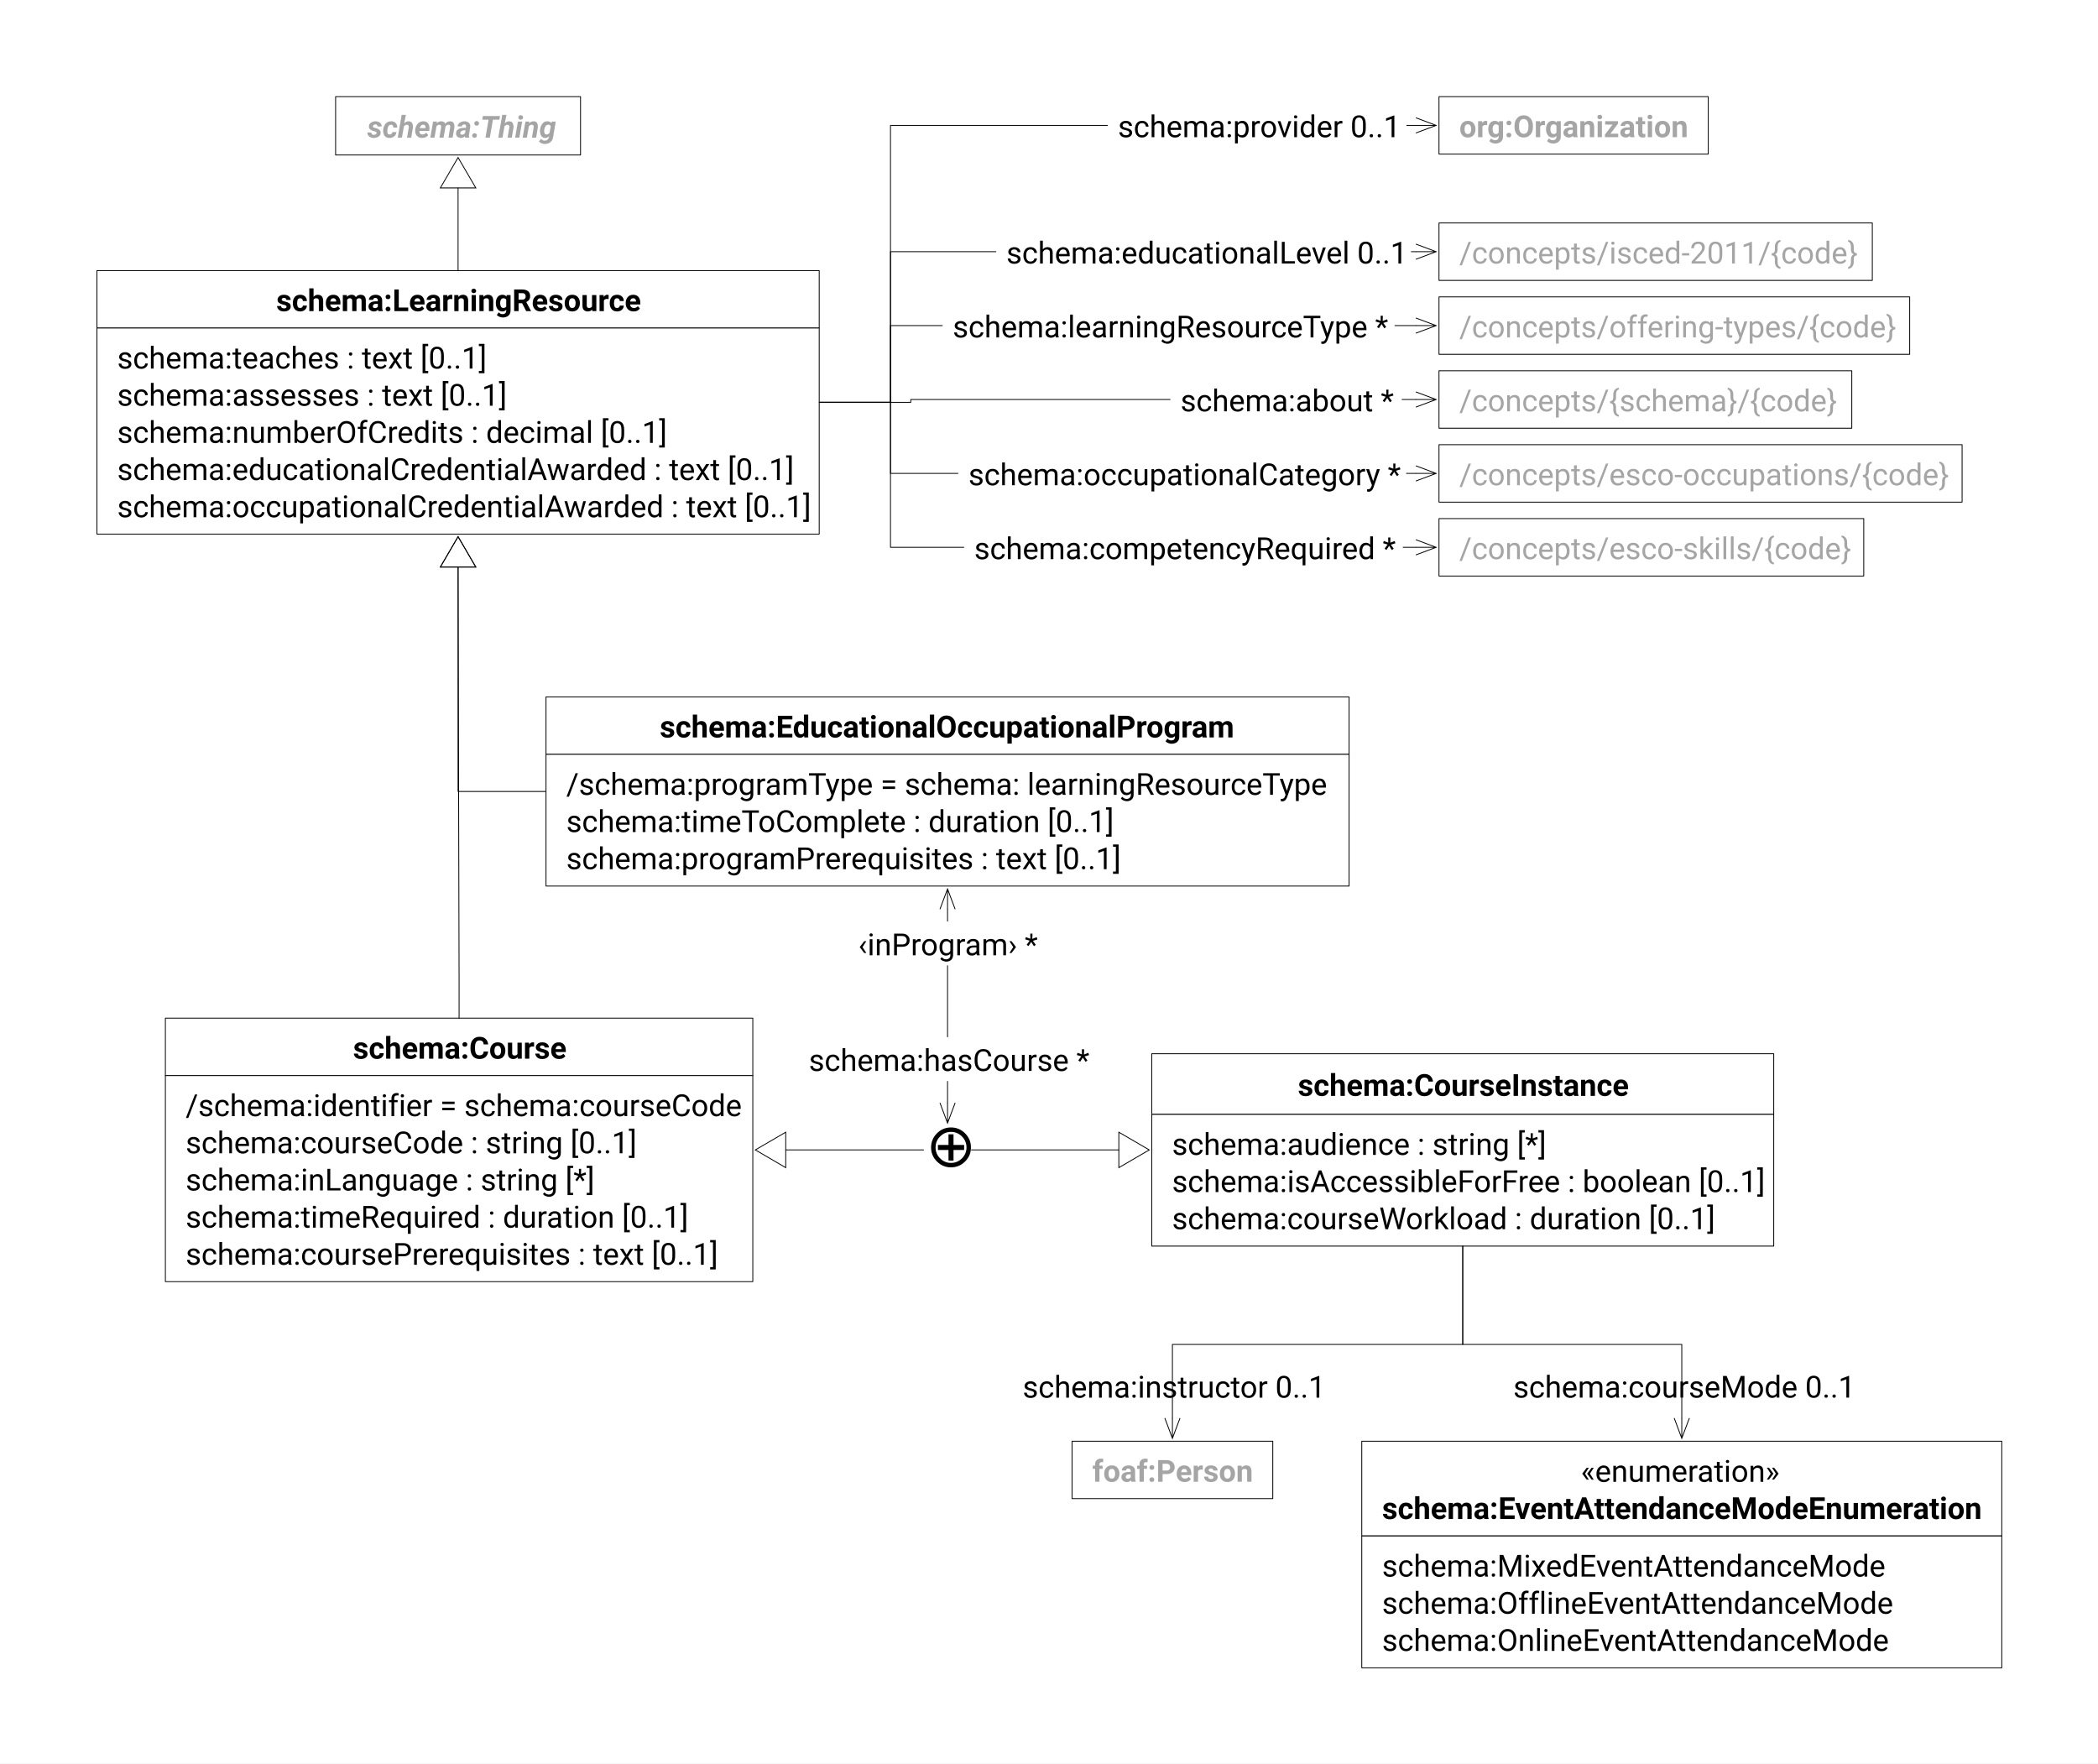
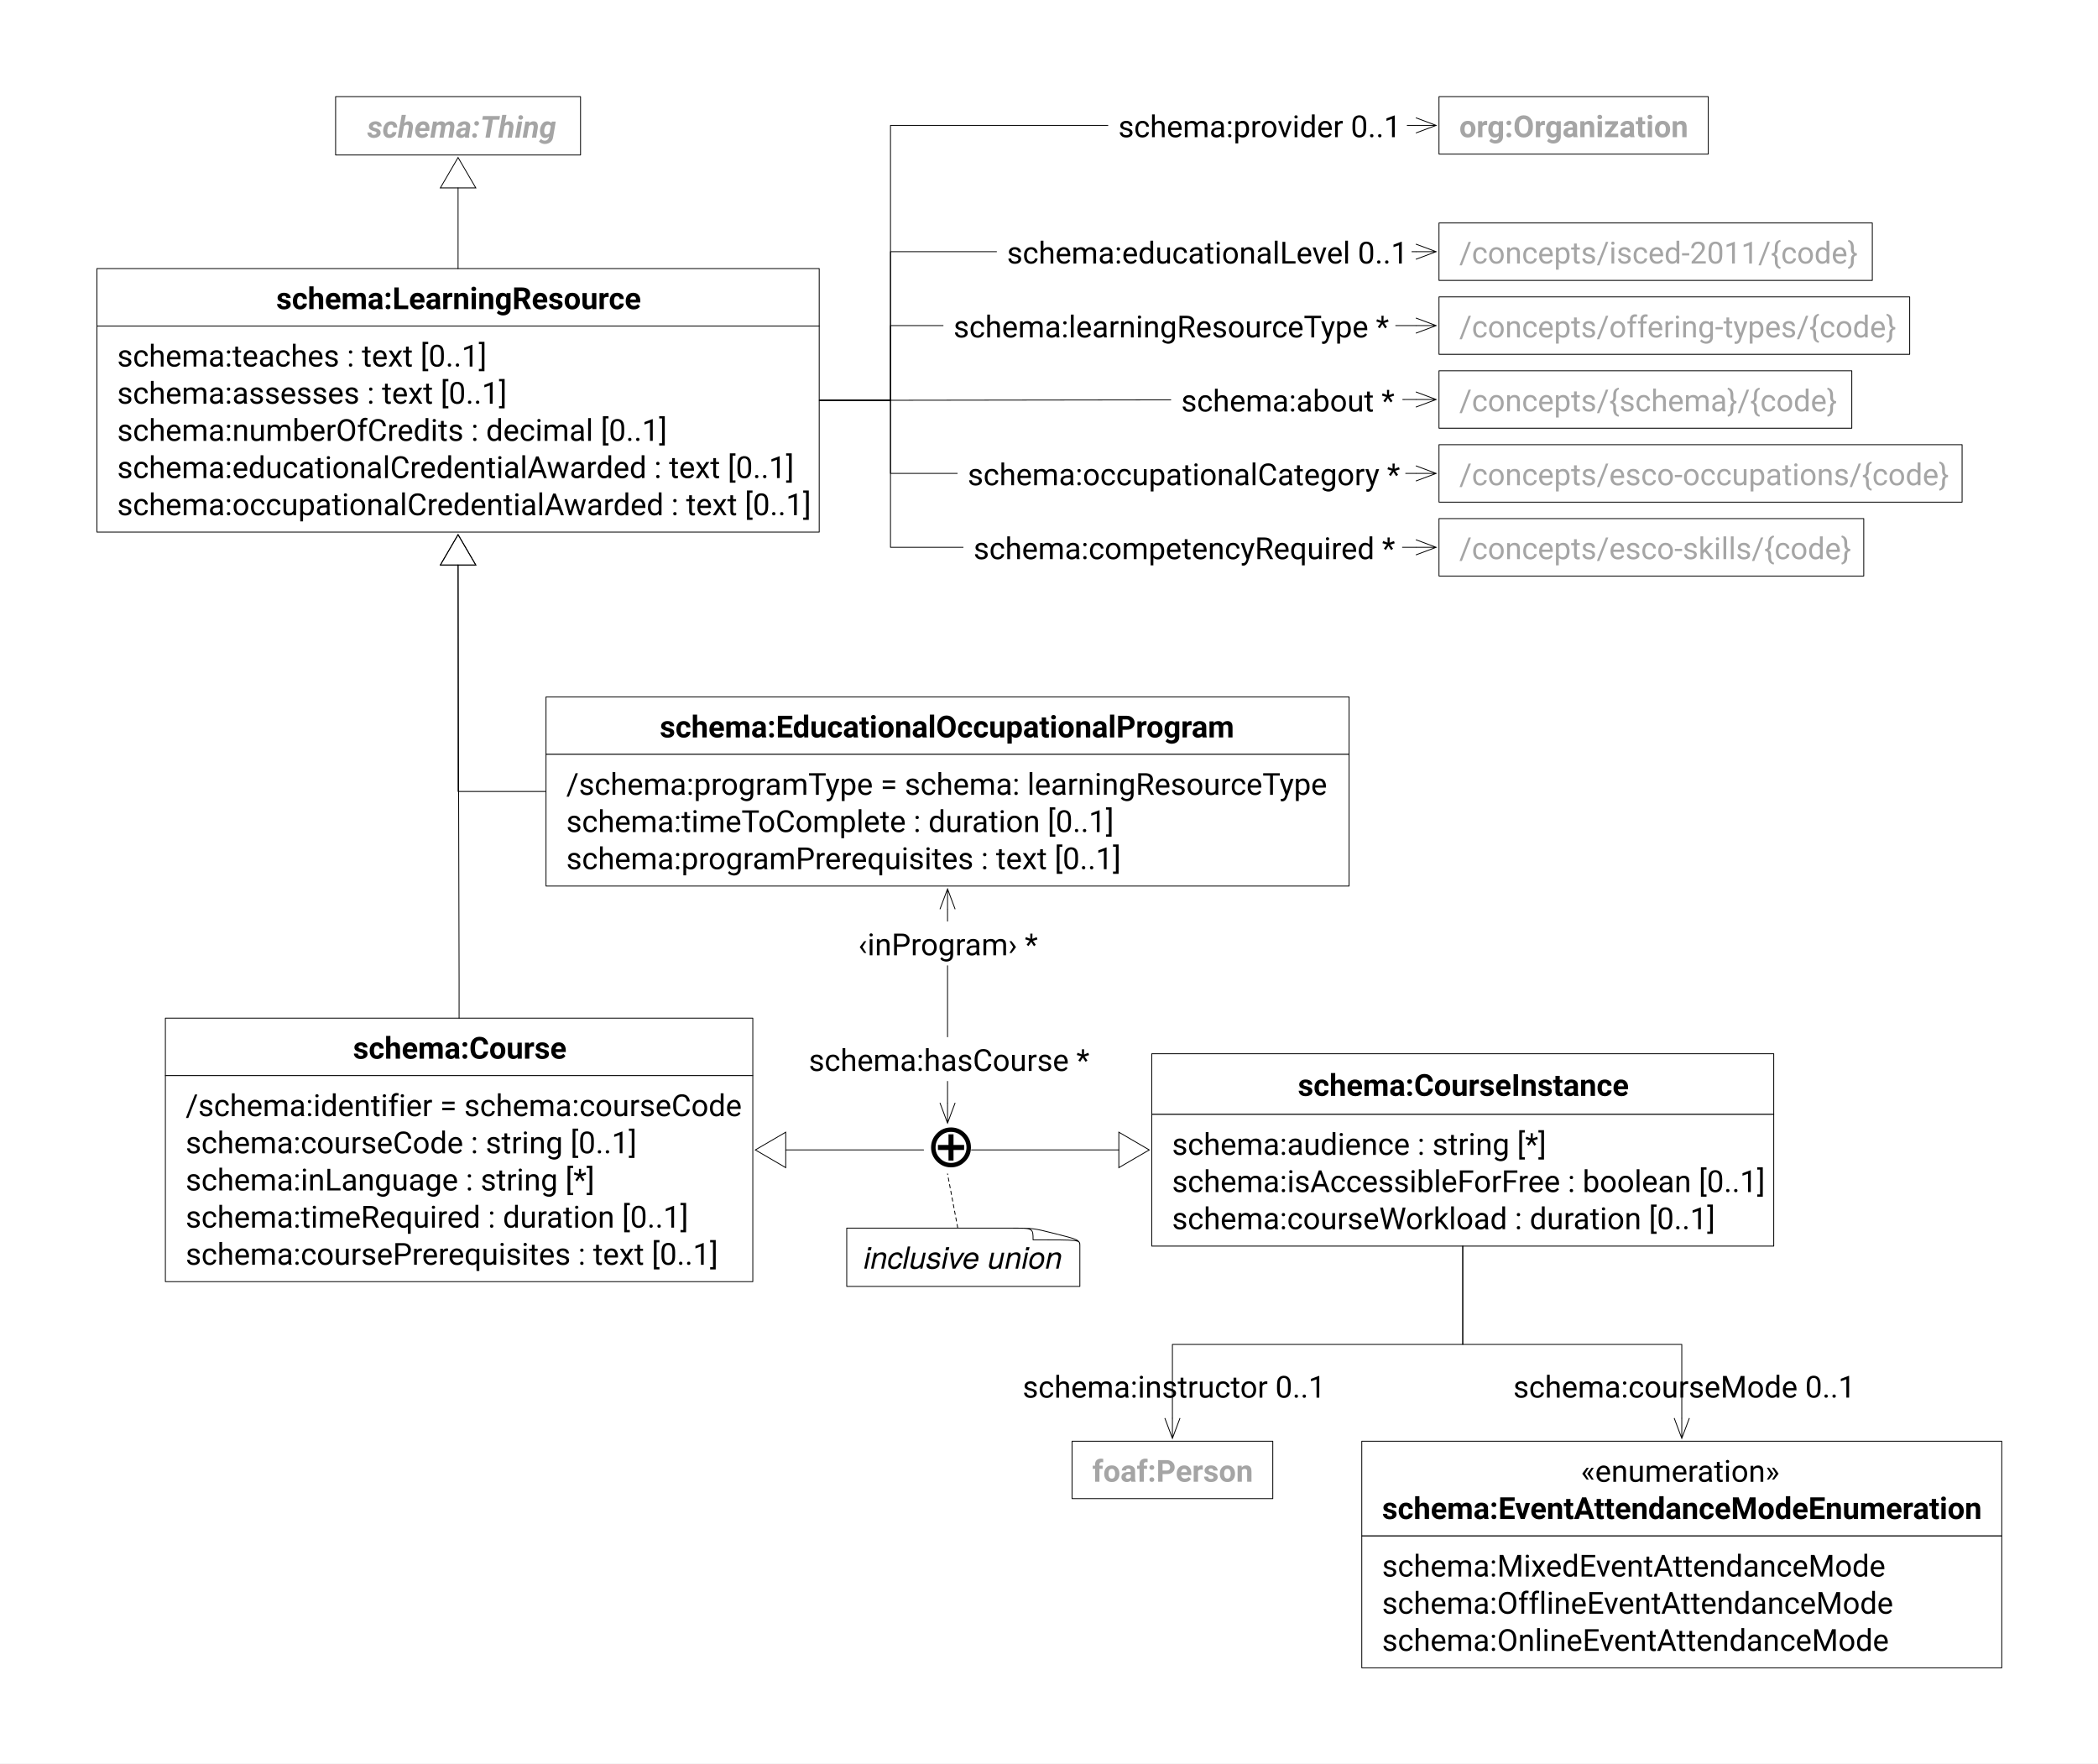
<svg xmlns="http://www.w3.org/2000/svg" xmlns:xlink="http://www.w3.org/1999/xlink" version="1.1" viewBox="-511 399 621 522" width="621" height="522">
  <defs>
    <marker orient="auto" overflow="visible" markerUnits="strokeWidth" id="StickArrow_Marker" stroke-linejoin="miter" stroke-miterlimit="10" viewBox="-1 -10 26 20" markerWidth="26" markerHeight="20" color="black">
      <g>
        <path d="M 24 0 L 0 0 M 0 -9 L 24 0 L 0 9" fill="none" stroke="currentColor" stroke-width="1" />
      </g>
    </marker>
    <marker orient="auto" overflow="visible" markerUnits="strokeWidth" id="UMLInheritance_Marker" stroke-linejoin="miter" stroke-miterlimit="10" viewBox="-1 -22 38 44" markerWidth="38" markerHeight="44" color="black">
      <g>
        <path d="M 36 0 L 0 -21 L 0 21 Z" fill="none" stroke="currentColor" stroke-width="1" />
      </g>
    </marker>
    <marker orient="auto" overflow="visible" markerUnits="strokeWidth" id="StickArrow_Marker_2" stroke-linejoin="miter" stroke-miterlimit="10" viewBox="-25 -10 26 20" markerWidth="26" markerHeight="20" color="black">
      <g>
        <path d="M -24 0 L 0 0 M 0 9 L -24 0 L 0 -9" fill="none" stroke="currentColor" stroke-width="1" />
      </g>
    </marker>
  </defs>
-   <g id="offerings" fill="none" stroke-dasharray="none" fill-opacity="1" stroke-opacity="1" stroke="none">
+   <g id="offerings" fill="none" stroke="none" stroke-opacity="1" stroke-dasharray="none" fill-opacity="1">
    <rect fill="white" x="-511" y="399" width="621" height="522" />
    <g id="offerings_Layer_1">
      <g id="Line_578">
-         <path d="M -268.516 518.094 L -247.416 518.094 L -247.416 561.004 L -91.913 561.004" marker-end="url(#StickArrow_Marker)" stroke="black" stroke-linecap="round" stroke-linejoin="round" stroke-width=".25" />
+         <path d="M -268.516 517.498 L -247.416 517.498 L -247.416 561.004 L -91.913 561.004" marker-end="url(#StickArrow_Marker)" stroke="black" stroke-linecap="round" stroke-linejoin="round" stroke-width=".25" />
      </g>
      <g id="Line_577">
-         <path d="M -268.516 518.094 L -241.416 518.094 L -241.416 517.251 L -91.913 517.251" marker-end="url(#StickArrow_Marker)" stroke="black" stroke-linecap="round" stroke-linejoin="round" stroke-width=".25" />
+         <path d="M -268.516 517.498 L -260.416 517.498 L -93.163 517.251 L -91.913 517.251" marker-end="url(#StickArrow_Marker)" stroke="black" stroke-linecap="round" stroke-linejoin="round" stroke-width=".25" />
      </g>
      <g id="Line_576">
-         <path d="M -268.516 518.094 L -247.416 518.094 L -247.416 495.375 L -91.913 495.375" marker-end="url(#StickArrow_Marker)" stroke="black" stroke-linecap="round" stroke-linejoin="round" stroke-width=".25" />
+         <path d="M -268.516 517.498 L -247.416 517.498 L -247.416 495.375 L -91.913 495.375" marker-end="url(#StickArrow_Marker)" stroke="black" stroke-linecap="round" stroke-linejoin="round" stroke-width=".25" />
      </g>
      <g id="Line_575">
-         <path d="M -268.516 518.094 L -247.416 518.094 L -247.416 436.113 L -91.913 436.113" marker-end="url(#StickArrow_Marker)" stroke="black" stroke-linecap="round" stroke-linejoin="round" stroke-width=".25" />
+         <path d="M -268.516 517.498 L -247.416 517.498 L -247.416 436.113 L -91.913 436.113" marker-end="url(#StickArrow_Marker)" stroke="black" stroke-linecap="round" stroke-linejoin="round" stroke-width=".25" />
      </g>
      <g id="Line_574">
-         <path d="M -268.516 518.094 L -247.416 518.094 L -247.416 539.128 L -91.913 539.128" marker-end="url(#StickArrow_Marker)" stroke="black" stroke-linecap="round" stroke-linejoin="round" stroke-width=".25" />
+         <path d="M -268.516 517.498 L -247.416 517.498 L -247.416 539.128 L -91.913 539.128" marker-end="url(#StickArrow_Marker)" stroke="black" stroke-linecap="round" stroke-linejoin="round" stroke-width=".25" />
      </g>
      <g id="Group_571">
        <g id="Graphic_573">
          <a xlink:href="https://schema.org/Course">
            <rect x="-462.047" y="700.37" width="173.873" height="17" fill="white" />
            <rect x="-462.047" y="700.37" width="173.873" height="17" stroke="black" stroke-linecap="round" stroke-linejoin="round" stroke-width=".25" />
            <text transform="translate(-406.5055 703.3701)" fill="black">
              <tspan font-family="Roboto" font-weight="bold" font-size="9" fill="black" x="0" y="9">
                                schema:Course
                            </tspan>
            </text>
          </a>
        </g>
        <g id="Graphic_572">
          <rect x="-462.047" y="717.37" width="173.873" height="61" fill="white" />
          <rect x="-462.047" y="717.37" width="173.873" height="61" stroke="black" stroke-linecap="round" stroke-linejoin="round" stroke-width=".25" />
          <text transform="translate(-456.0473 720.3701)" fill="black">
            <tspan font-family="Roboto" font-size="9" fill="black" x="0" y="9">/schema:identifier =
                            schema:courseCode
                        </tspan>
            <tspan font-family="Roboto" font-size="9" fill="black" x="0" y="20">schema:courseCode : string
                            [0..1]
                        </tspan>
            <tspan font-family="Roboto" font-size="9" fill="black" x="0" y="31">schema:inLanguage : string
                            [*]
                        </tspan>
            <tspan font-family="Roboto" font-size="9" fill="black" x="0" y="42">schema:timeRequired :
                            duration [0..1]
                        </tspan>
            <tspan font-family="Roboto" font-size="9" fill="black" x="0" y="53">schema:coursePrerequisites :
                            text [0..1]
                        </tspan>
          </text>
        </g>
      </g>
      <g id="Group_569">
        <g id="Graphic_570">
          <a xlink:href="things.svg">
            <rect x="-411.661" y="427.613" width="72.498" height="17.261" fill="white" />
            <rect x="-411.661" y="427.613" width="72.498" height="17.261" stroke="black" stroke-linecap="round" stroke-linejoin="round" stroke-width=".25" />
            <text transform="translate(-402.3047 430.7432)" fill="#a5a5a5">
              <tspan font-family="Roboto" font-style="italic" font-weight="bold" font-size="9" fill="#a5a5a5" x="0" y="9">schema:Thing
                            </tspan>
            </text>
          </a>
        </g>
      </g>
      <g id="Line_568">
-         <path d="M -349.385 633.274 L -375.412 633.274 L -375.412 566.844" marker-end="url(#UMLInheritance_Marker)" stroke="black" stroke-linecap="round" stroke-linejoin="round" stroke-width=".25" />
+         <path d="M -349.385 633.274 L -375.412 633.274 L -375.412 566.248" marker-end="url(#UMLInheritance_Marker)" stroke="black" stroke-linecap="round" stroke-linejoin="round" stroke-width=".25" />
      </g>
      <g id="Group_566">
        <g id="Graphic_567">
          <a xlink:href="agents.svg">
            <rect x="-85.063" y="427.613" width="79.702" height="17" fill="white" />
            <rect x="-85.063" y="427.613" width="79.702" height="17" stroke="black" stroke-linecap="round" stroke-linejoin="round" stroke-width=".25" />
            <text transform="translate(-79.06269 430.6127)" fill="#a5a5a5">
              <tspan font-family="Roboto" font-weight="bold" font-size="9" fill="#a5a5a5" x="0" y="9">
                                org:Organization
                            </tspan>
            </text>
          </a>
        </g>
      </g>
      <g id="Group_563">
        <g id="Graphic_565">
          <a xlink:href="https://schema.org/EducationalOccupationalProgram">
            <rect x="-349.385" y="605.274" width="237.708" height="17" fill="white" />
            <rect x="-349.385" y="605.274" width="237.708" height="17" stroke="black" stroke-linecap="round" stroke-linejoin="round" stroke-width=".25" />
            <text transform="translate(-315.7192 608.2741)" fill="black">
              <tspan font-family="Roboto" font-weight="bold" font-size="9" fill="black" x="0" y="9">
                                schema:EducationalOccupationalProgram
                            </tspan>
            </text>
          </a>
        </g>
        <g id="Graphic_564">
          <rect x="-349.385" y="622.274" width="237.708" height="39" fill="white" />
          <rect x="-349.385" y="622.274" width="237.708" height="39" stroke="black" stroke-linecap="round" stroke-linejoin="round" stroke-width=".25" />
          <text transform="translate(-343.385 625.2741)" fill="black">
            <tspan font-family="Roboto" font-size="9" fill="black" x="0" y="9">/schema:programType = schema:
                            learningResourceType
                        </tspan>
            <tspan font-family="Roboto" font-size="9" fill="black" x="0" y="20">schema:timeToComplete :
                            duration [0..1]
                        </tspan>
            <tspan font-family="Roboto" font-size="9" fill="black" x="0" y="31">schema:programPrerequisites
                            : text [0..1]
                        </tspan>
          </text>
        </g>
      </g>
      <g id="Line_562">
        <line x1="-230.531" y1="668.124" x2="-230.531" y2="725.433" marker-end="url(#StickArrow_Marker)" marker-start="url(#StickArrow_Marker_2)" stroke="black" stroke-linecap="round" stroke-linejoin="round" stroke-width=".25" />
      </g>
      <g id="Graphic_561">
        <rect x="-274.594" y="705.995" width="88.125" height="13" fill="white" />
        <text transform="translate(-271.5937 706.9949)" fill="black">
          <tspan font-family="Roboto" font-size="9" fill="black" x="0" y="9">schema:hasCourse *</tspan>
        </text>
      </g>
      <g id="Graphic_560">
-         <rect x="-164.566" y="510.751" width="68.477" height="13" fill="white" />
-         <text transform="translate(-161.5658 511.7514)" fill="black">
+         <rect x="-164.359" y="510.806" width="68.477" height="13" fill="white" />
+         <text transform="translate(-161.3588 511.806)" fill="black">
          <tspan font-family="Roboto" font-size="9" fill="black" x="0" y="9">schema:about *</tspan>
        </text>
      </g>
      <g id="Group_557">
        <g id="Graphic_559">
          <a xlink:href="https://schema.org/LearningResource">
-             <rect x="-482.309" y="479.094" width="213.792" height="17" fill="white" />
-             <rect x="-482.309" y="479.094" width="213.792" height="17" stroke="black" stroke-linecap="round" stroke-linejoin="round" stroke-width=".25" />
-             <text transform="translate(-429.2476 482.0942)" fill="black">
+             <rect x="-482.309" y="478.498" width="213.792" height="17" fill="white" />
+             <rect x="-482.309" y="478.498" width="213.792" height="17" stroke="black" stroke-linecap="round" stroke-linejoin="round" stroke-width=".25" />
+             <text transform="translate(-429.2476 481.4983)" fill="black">
              <tspan font-family="Roboto" font-weight="bold" font-size="9" fill="black" x="0" y="9">
                                schema:LearningResource
                            </tspan>
            </text>
          </a>
        </g>
        <g id="Graphic_558">
-           <rect x="-482.309" y="496.094" width="213.792" height="61" fill="white" />
-           <rect x="-482.309" y="496.094" width="213.792" height="61" stroke="black" stroke-linecap="round" stroke-linejoin="round" stroke-width=".25" />
-           <text transform="translate(-476.3086 499.0942)" fill="black">
+           <rect x="-482.309" y="495.498" width="213.792" height="61" fill="white" />
+           <rect x="-482.309" y="495.498" width="213.792" height="61" stroke="black" stroke-linecap="round" stroke-linejoin="round" stroke-width=".25" />
+           <text transform="translate(-476.3086 498.4983)" fill="black">
            <tspan font-family="Roboto" font-size="9" fill="black" x="0" y="9">schema:teaches : text
                            [0..1]
                        </tspan>
            <tspan font-family="Roboto" font-size="9" fill="black" x="0" y="20">schema:assesses : text
                            [0..1]
                        </tspan>
            <tspan font-family="Roboto" font-size="9" fill="black" x="0" y="31">schema:numberOfCredits :
                            decimal [0..1]
                        </tspan>
            <tspan font-family="Roboto" font-size="9" fill="black" x="0" y="42">
                            schema:educationalCredentialAwarded : text [0..1]
                        </tspan>
            <tspan font-family="Roboto" font-size="9" fill="black" x="0" y="53">
                            schema:occupationalCredentialAwarded : text [0..1]
                        </tspan>
          </text>
        </g>
      </g>
      <g id="Line_556">
-         <line x1="-375.412" y1="479.094" x2="-375.412" y2="454.624" marker-end="url(#UMLInheritance_Marker)" stroke="black" stroke-linecap="round" stroke-linejoin="round" stroke-width=".25" />
+         <line x1="-375.412" y1="478.498" x2="-375.412" y2="454.624" marker-end="url(#UMLInheritance_Marker)" stroke="black" stroke-linecap="round" stroke-linejoin="round" stroke-width=".25" />
      </g>
      <g id="Graphic_555">
        <a xlink:href="concepts.svg">
          <rect x="-85.063" y="486.875" width="139.323" height="17" fill="white" />
          <rect x="-85.063" y="486.875" width="139.323" height="17" stroke="black" stroke-linecap="round" stroke-linejoin="round" stroke-width=".25" />
          <text transform="translate(-79.06269 489.8752)" fill="#a5a5a5">
            <tspan font-family="Roboto" font-size="9" fill="#a5a5a5" x="0" y="9">
                            /concepts/offering-types/{code}
                        </tspan>
          </text>
        </a>
      </g>
      <g id="Graphic_554">
        <a xlink:href="concepts.svg">
          <rect x="-85.063" y="530.628" width="154.835" height="17" fill="white" />
          <rect x="-85.063" y="530.628" width="154.835" height="17" stroke="black" stroke-linecap="round" stroke-linejoin="round" stroke-width=".25" />
          <text transform="translate(-79.06269 533.6277)" fill="#a5a5a5">
            <tspan font-family="Roboto" font-size="9" fill="#a5a5a5" x="0" y="9">
                            /concepts/esco-occupations/{code}
                        </tspan>
          </text>
        </a>
      </g>
      <g id="Graphic_553">
        <a xlink:href="concepts.svg">
          <rect x="-85.063" y="464.999" width="128.262" height="17" fill="white" />
          <rect x="-85.063" y="464.999" width="128.262" height="17" stroke="black" stroke-linecap="round" stroke-linejoin="round" stroke-width=".25" />
          <text transform="translate(-79.06269 467.9989)" fill="#a5a5a5">
            <tspan font-family="Roboto" font-size="9" fill="#a5a5a5" x="0" y="9">
                            /concepts/isced-2011/{code}
                        </tspan>
          </text>
        </a>
      </g>
      <g id="Graphic_552">
        <a xlink:href="concepts.svg">
          <rect x="-85.063" y="508.751" width="122.188" height="17" fill="white" />
          <rect x="-85.063" y="508.751" width="122.188" height="17" stroke="black" stroke-linecap="round" stroke-linejoin="round" stroke-width=".25" />
          <text transform="translate(-79.06269 511.7514)" fill="#a5a5a5">
            <tspan font-family="Roboto" font-size="9" fill="#a5a5a5" x="0" y="9">/concepts/{schema}/{code}
                        </tspan>
          </text>
        </a>
      </g>
      <g id="Graphic_551">
-         <rect x="-227.346" y="532.628" width="132.549" height="13" fill="white" />
-         <text transform="translate(-224.3458 533.6277)" fill="black">
+         <rect x="-227.567" y="532.628" width="132.549" height="13" fill="white" />
+         <text transform="translate(-224.5673 533.6277)" fill="black">
          <tspan font-family="Roboto" font-size="9" fill="black" x="0" y="9">schema:occupationalCategory *
                    </tspan>
        </text>
      </g>
      <g id="Graphic_550">
-         <rect x="-183.102" y="429.613" width="88.419" height="13" fill="white" />
-         <text transform="translate(-180.1016 430.6127)" fill="black">
+         <rect x="-182.981" y="429.613" width="88.419" height="13" fill="white" />
+         <text transform="translate(-179.9808 430.6127)" fill="black">
          <tspan font-family="Roboto" font-size="9" fill="black" x="0" y="9">schema:provider 0..1</tspan>
        </text>
      </g>
      <g id="Graphic_549">
        <rect x="-259.96" y="671.758" width="58.857" height="13" fill="white" />
        <text transform="translate(-256.9599 672.7576)" fill="black">
          <tspan font-family="Roboto" font-size="9" fill="black" x="0" y="9">‹inProgram› *</tspan>
        </text>
      </g>
      <g id="Line_548">
-         <path d="M -375.111 700.37 L -375.111 689.37 L -375.412 568.094 L -375.412 566.844" marker-end="url(#UMLInheritance_Marker)" stroke="black" stroke-linecap="round" stroke-linejoin="round" stroke-width=".25" />
+         <path d="M -375.111 700.37 L -375.111 689.37 L -375.412 567.498 L -375.412 566.248" marker-end="url(#UMLInheritance_Marker)" stroke="black" stroke-linecap="round" stroke-linejoin="round" stroke-width=".25" />
      </g>
      <g id="Graphic_547">
-         <rect x="-231.988" y="488.875" width="133.784" height="13" fill="white" />
-         <text transform="translate(-228.9877 489.8752)" fill="black">
+         <rect x="-231.756" y="488.875" width="133.784" height="13" fill="white" />
+         <text transform="translate(-228.7563 489.8752)" fill="black">
          <tspan font-family="Roboto" font-size="9" fill="black" x="0" y="9">schema:learningResourceType *
                    </tspan>
        </text>
      </g>
      <g id="Line_546">
-         <path d="M -268.516 518.094 L -247.416 518.094 L -247.416 473.499 L -91.913 473.499" marker-end="url(#StickArrow_Marker)" stroke="black" stroke-linecap="round" stroke-linejoin="round" stroke-width=".25" />
+         <path d="M -268.516 517.498 L -247.416 517.498 L -247.416 473.499 L -91.913 473.499" marker-end="url(#StickArrow_Marker)" stroke="black" stroke-linecap="round" stroke-linejoin="round" stroke-width=".25" />
      </g>
      <g id="Graphic_545">
-         <rect x="-216.122" y="466.999" width="122.771" height="13" fill="white" />
-         <text transform="translate(-213.1217 467.9989)" fill="black">
+         <rect x="-215.94" y="466.999" width="122.771" height="13" fill="white" />
+         <text transform="translate(-212.9397 467.9989)" fill="black">
          <tspan font-family="Roboto" font-size="9" fill="black" x="0" y="9">schema:educationalLevel 0..1
                    </tspan>
        </text>
      </g>
      <g id="Graphic_544">
-         <rect x="-225.634" y="554.504" width="129.864" height="13" fill="white" />
-         <text transform="translate(-222.6342 555.504)" fill="black">
+         <rect x="-225.833" y="554.504" width="129.864" height="13" fill="white" />
+         <text transform="translate(-222.8333 555.504)" fill="black">
          <tspan font-family="Roboto" font-size="9" fill="black" x="0" y="9">schema:competencyRequired *
                    </tspan>
        </text>
      </g>
      <g id="Graphic_543">
        <a xlink:href="concepts.svg">
          <rect x="-85.063" y="552.504" width="125.726" height="17" fill="white" />
          <rect x="-85.063" y="552.504" width="125.726" height="17" stroke="black" stroke-linecap="round" stroke-linejoin="round" stroke-width=".25" />
          <text transform="translate(-79.06269 555.504)" fill="#a5a5a5">
            <tspan font-family="Roboto" font-size="9" fill="#a5a5a5" x="0" y="9">
                            /concepts/esco-skills/{code}
                        </tspan>
          </text>
        </a>
      </g>
      <g id="Line_532">
        <line x1="-237.618" y1="739.37" x2="-278.425" y2="739.37" marker-end="url(#UMLInheritance_Marker)" stroke="black" stroke-linecap="round" stroke-linejoin="round" stroke-width=".25" />
      </g>
      <g id="Group_529">
        <g id="Graphic_531">
          <a xlink:href="https://schema.org/CourseInstance">
            <rect x="-170.079" y="710.899" width="184.099" height="17.942" fill="white" />
            <rect x="-170.079" y="710.899" width="184.099" height="17.942" stroke="black" stroke-linecap="round" stroke-linejoin="round" stroke-width=".25" />
            <text transform="translate(-126.8439 714.3701)" fill="black">
              <tspan font-family="Roboto" font-weight="bold" font-size="9" fill="black" x="0" y="9">
                                schema:CourseInstance
                            </tspan>
            </text>
          </a>
        </g>
        <g id="Graphic_530">
          <rect x="-170.079" y="728.841" width="184.099" height="39" fill="white" />
          <rect x="-170.079" y="728.841" width="184.099" height="39" stroke="black" stroke-linecap="round" stroke-linejoin="round" stroke-width=".25" />
          <text transform="translate(-164.0787 731.8409)" fill="black">
            <tspan font-family="Roboto" font-size="9" fill="black" x="0" y="9">schema:audience : string
                            [*]
                        </tspan>
            <tspan font-family="Roboto" font-size="9" fill="black" x="0" y="20">schema:isAccessibleForFree :
                            boolean [0..1]
                        </tspan>
            <tspan font-family="Roboto" font-size="9" fill="black" x="0" y="31">schema:courseWorkload :
                            duration [0..1]
                        </tspan>
          </text>
        </g>
      </g>
      <g id="Group_526">
        <g id="Graphic_528">
          <a xlink:href="https://schema.org/EventAttendanceModeEnumeration">
            <rect x="-107.919" y="825.591" width="189.438" height="28.047" fill="white" />
            <rect x="-107.919" y="825.591" width="189.438" height="28.047" stroke="black" stroke-linecap="round" stroke-linejoin="round" stroke-width=".25" />
            <text transform="translate(-101.9186 828.6142)" fill="black">
              <tspan font-family="Roboto" font-size="9" fill="black" x="58.845" y="9">«enumeration»
                            </tspan>
              <tspan font-family="Roboto" font-weight="bold" font-size="9" fill="black" x="0" y="20">
                                schema:EventAttendanceModeEnumeration
                            </tspan>
            </text>
          </a>
        </g>
        <g id="Graphic_527">
          <rect x="-107.919" y="853.638" width="189.438" height="39.034" fill="white" />
          <rect x="-107.919" y="853.638" width="189.438" height="39.034" stroke="black" stroke-linecap="round" stroke-linejoin="round" stroke-width=".25" />
          <text transform="translate(-101.9186 856.6546)" fill="black">
            <tspan font-family="Roboto" font-size="9" fill="black" x="0" y="9">
                            schema:MixedEventAttendanceMode
                        </tspan>
            <tspan font-family="Roboto" font-size="9" fill="black" x="0" y="20">
                            schema:OfflineEventAttendanceMode
                        </tspan>
            <tspan font-family="Roboto" font-size="9" fill="black" x="0" y="31">
                            schema:OnlineEventAttendanceMode
                        </tspan>
          </text>
        </g>
      </g>
      <g id="Graphic_524">
        <rect x="-66.078" y="802.683" width="105.756" height="13" fill="white" />
        <text transform="translate(-63.07759 803.6835)" fill="black">
          <tspan font-family="Roboto" font-size="9" fill="black" x="0" y="9">schema:courseMode 0..1</tspan>
        </text>
      </g>
      <g id="Line_579">
        <line x1="-223.445" y1="739.37" x2="-179.829" y2="739.37" marker-end="url(#UMLInheritance_Marker)" stroke="black" stroke-linecap="round" stroke-linejoin="round" stroke-width=".25" />
      </g>
      <g id="Group_582">
        <g id="Graphic_583">
          <a xlink:href="agents.svg">
            <rect x="-193.677" y="825.591" width="59.417" height="17" fill="white" />
            <rect x="-193.677" y="825.591" width="59.417" height="17" stroke="black" stroke-linecap="round" stroke-linejoin="round" stroke-width=".25" />
            <text transform="translate(-187.6772 828.5906)" fill="#a5a5a5">
              <tspan font-family="Roboto" font-weight="bold" font-size="9" fill="#a5a5a5" x="0" y="9">
                                foaf:Person
                            </tspan>
            </text>
          </a>
        </g>
      </g>
      <g id="Graphic_580">
        <rect x="-211.303" y="802.7" width="94.668" height="13" fill="white" />
        <text transform="translate(-208.3029 803.7)" fill="black">
          <tspan font-family="Roboto" font-size="9" fill="black" x="0" y="9">schema:instructor 0..1</tspan>
        </text>
      </g>
      <g id="Graphic_586">
        <clipPath id="clip_path">
          <path d="M 6 0 L 8.173 0 C 11.487 0 14.173 2.686 14.173 6 L 14.173 8.173 C 14.173 11.487 11.487 14.173 8.173 14.173 L 6 14.173 C 2.686 14.173 0 11.487 0 8.173 L 0 6 C 0 2.686 2.686 0 6 0 Z" />
        </clipPath>
        <text clip-path="url(#clip_path)" transform="translate(-237.0439 732.2835)" fill="black">
          <tspan font-family="Apple Symbols" font-size="18" fill="black" x="0" y="12">⊕</tspan>
        </text>
      </g>
      <g id="Line_588">
        <path d="M -78.029 767.841 L -78.029 796.941 L -163.969 796.941 L -163.969 818.741" marker-end="url(#StickArrow_Marker)" stroke="black" stroke-linecap="round" stroke-linejoin="round" stroke-width=".25" />
      </g>
      <g id="Line_589">
        <path d="M -78.029 767.841 L -78.029 796.941 L -13.2 796.941 L -13.2 818.741" marker-end="url(#StickArrow_Marker)" stroke="black" stroke-linecap="round" stroke-linejoin="round" stroke-width=".25" />
      </g>
+       <g id="Graphic_590">
+         <path d="M -191.367 767.625 C -191.367 765.99 -192.243 765.788 -198.644 764.171 L -198.712 764.154 C -205.147 762.52 -205.214 762.52 -211.819 762.52 C -220.612 762.52 -260.37 762.52 -260.37 762.52 L -260.37 779.772 L -191.367 779.772 L -191.367 767.625 Z" fill="white" />
+         <path d="M -191.367 767.625 C -191.367 765.99 -192.243 765.788 -198.644 764.171 L -198.712 764.154 C -205.147 762.52 -205.214 762.52 -211.819 762.52 C -220.612 762.52 -260.37 762.52 -260.37 762.52 L -260.37 779.772 L -191.367 779.772 L -191.367 767.625 Z M -191.367 767.54 C -191.367 765.99 -191.434 765.99 -205.214 765.99 L -205.214 765.99 C -205.214 762.537 -205.214 762.52 -211.414 762.52" stroke="black" stroke-linecap="round" stroke-linejoin="round" stroke-width=".25" />
+         <text transform="translate(-255.3705 765.5197)" fill="black">
+           <tspan font-family="Helvetica Neue" font-style="italic" font-size="9" fill="black" x="4156675e-19" y="9">inclusive union
+                     </tspan>
+         </text>
+       </g>
+       <g id="Line_591">
+         <line x1="-227.521" y1="762.397" x2="-230.531" y2="746.457" stroke="black" stroke-linecap="round" stroke-linejoin="round" stroke-dasharray="1.0,1.0" stroke-width=".25" />
+       </g>
    </g>
  </g>
</svg>
